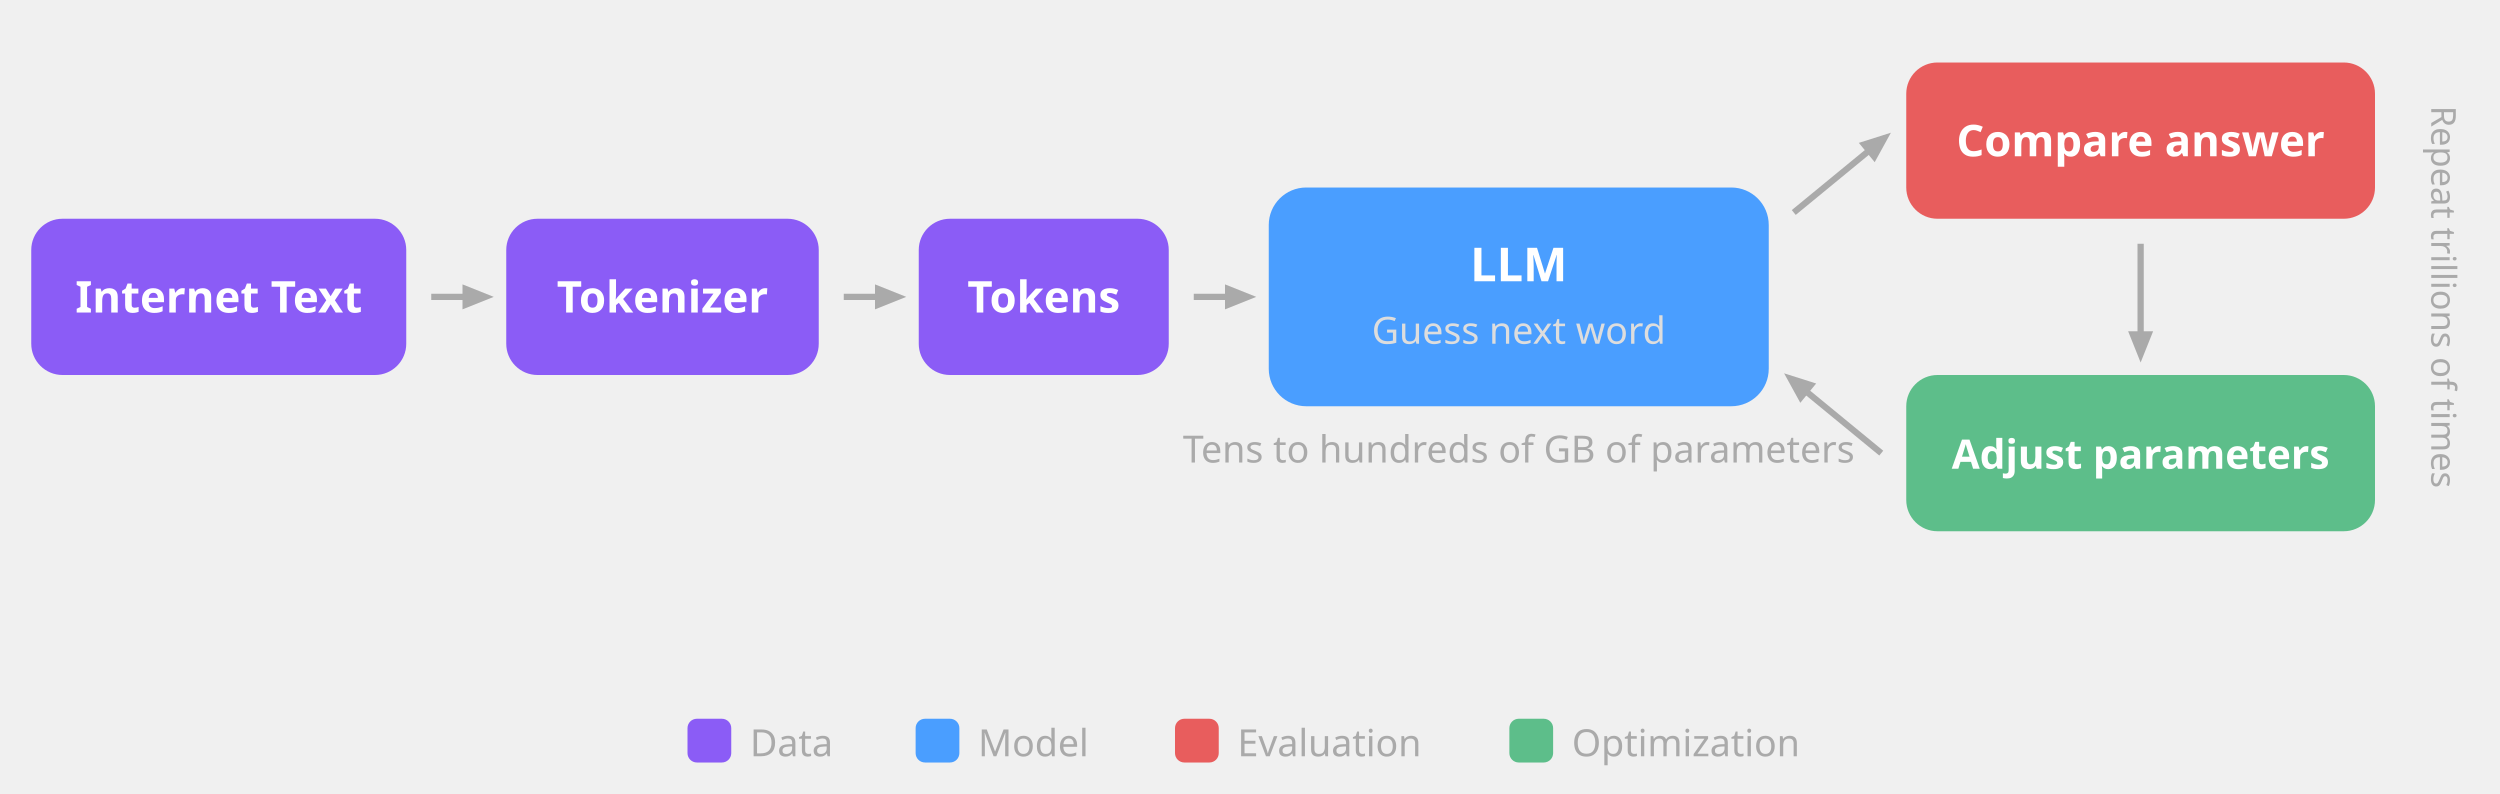
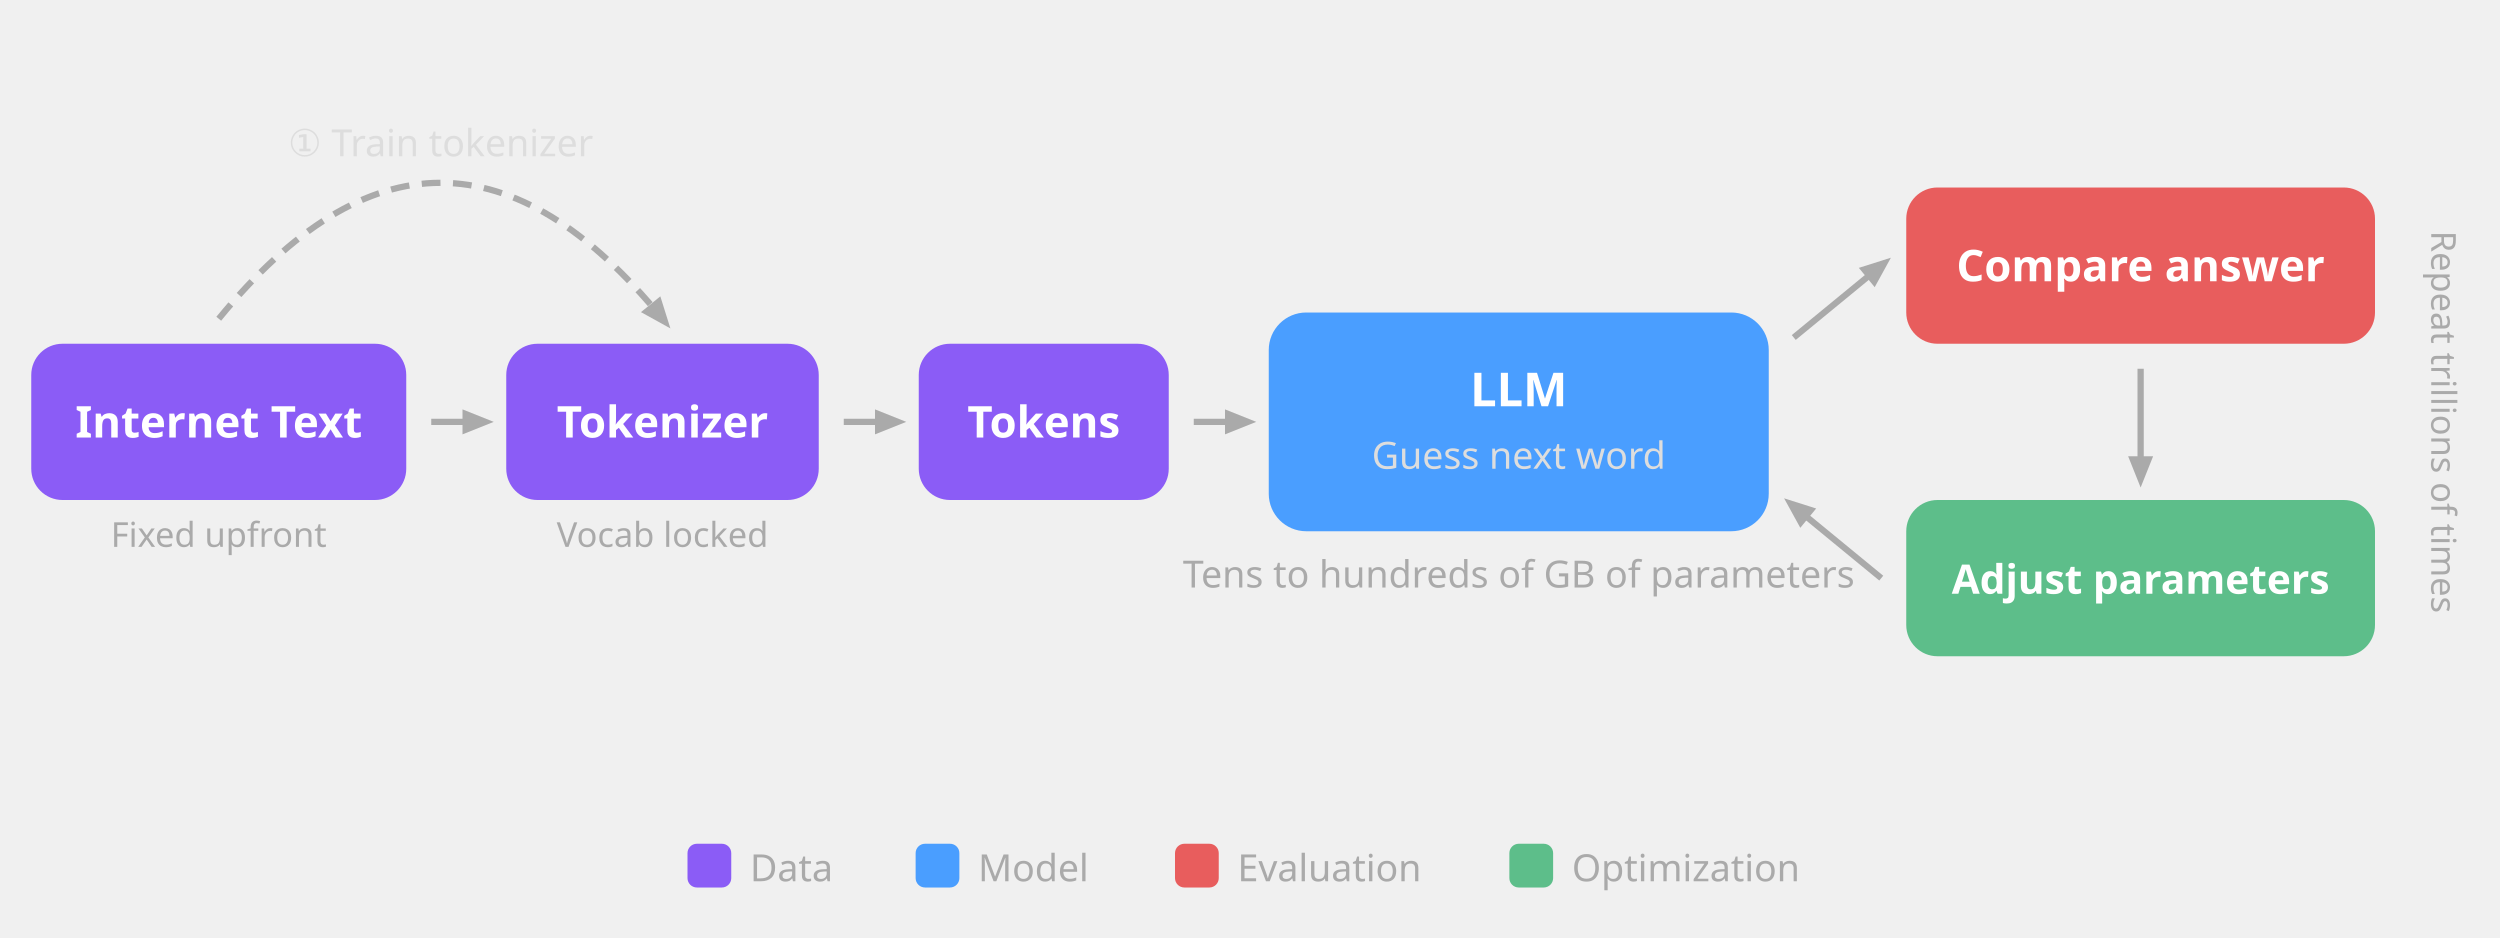
- <svg xmlns="http://www.w3.org/2000/svg" viewBox="0 0 800 254" font-family="sans-serif">
-   <rect x="10" y="70" width="120" height="50" rx="10" fill="#8b5cf6" />
-   <text x="70" y="100" text-anchor="middle" fill="#fff" font-size="14" font-weight="bold">Internet Text</text>
-   <line x1="138" y1="95" x2="154" y2="95" stroke="#aaa" stroke-width="2" marker-end="url(#a)" />
-   <rect x="162" y="70" width="100" height="50" rx="10" fill="#8b5cf6" />
-   <text x="212" y="100" text-anchor="middle" fill="#fff" font-size="14" font-weight="bold">Tokenizer</text>
-   <line x1="270" y1="95" x2="286" y2="95" stroke="#aaa" stroke-width="2" marker-end="url(#a)" />
-   <rect x="294" y="70" width="80" height="50" rx="10" fill="#8b5cf6" />
-   <text x="334" y="100" text-anchor="middle" fill="#fff" font-size="14" font-weight="bold">Tokens</text>
-   <line x1="382" y1="95" x2="398" y2="95" stroke="#aaa" stroke-width="2" marker-end="url(#a)" />
-   <rect x="406" y="60" width="160" height="70" rx="12" fill="#4a9eff" />
-   <text x="486" y="90" text-anchor="middle" fill="#fff" font-size="15" font-weight="bold">LLM</text>
-   <text x="486" y="110" text-anchor="middle" fill="#ddd" font-size="12">Guess next word</text>
-   <rect x="610" y="20" width="150" height="50" rx="10" fill="#e85d5d" />
-   <text x="685" y="50" text-anchor="middle" fill="#fff" font-size="14" font-weight="bold">Compare answer</text>
-   <rect x="610" y="120" width="150" height="50" rx="10" fill="#5dbe8a" />
-   <text x="685" y="150" text-anchor="middle" fill="#fff" font-size="13" font-weight="bold">Adjust parameters</text>
-   <line x1="574" y1="68" x2="602" y2="45" stroke="#aaa" stroke-width="2" marker-end="url(#a)" />
-   <line x1="685" y1="78" x2="685" y2="112" stroke="#aaa" stroke-width="2" marker-end="url(#a)" />
-   <line x1="602" y1="145" x2="574" y2="122" stroke="#aaa" stroke-width="2" marker-end="url(#a)" />
-   <text x="778" y="95" text-anchor="middle" fill="#aaa" font-size="11" transform="rotate(90,778,95)">Repeat trillions of times</text>
-   <text x="486" y="148" text-anchor="middle" fill="#aaa" font-size="12">Tens to hundreds of GB of parameters</text>
-   <rect x="220" y="230" width="14" height="14" rx="3" fill="#8b5cf6" />
-   <text x="240" y="242" fill="#aaa" font-size="12">Data</text>
-   <rect x="293" y="230" width="14" height="14" rx="3" fill="#4a9eff" />
-   <text x="313" y="242" fill="#aaa" font-size="12">Model</text>
-   <rect x="376" y="230" width="14" height="14" rx="3" fill="#e85d5d" />
-   <text x="396" y="242" fill="#aaa" font-size="12">Evaluation</text>
-   <rect x="483" y="230" width="14" height="14" rx="3" fill="#5dbe8a" />
-   <text x="503" y="242" fill="#aaa" font-size="12">Optimization</text>
+ <svg xmlns="http://www.w3.org/2000/svg" viewBox="0 0 800 300" font-family="sans-serif">
+   <path d="M70,102 Q141,15 212,102" fill="none" stroke="#aaa" stroke-width="2" stroke-dasharray="6,4" marker-end="url(#a)" />
+   <text x="141" y="50" text-anchor="middle" fill="#ddd" font-size="12">① Train tokenizer</text>
+   <rect x="10" y="110" width="120" height="50" rx="10" fill="#8b5cf6" />
+   <text x="70" y="140" text-anchor="middle" fill="#fff" font-size="14" font-weight="bold">Internet Text</text>
+   <text x="70" y="175" text-anchor="middle" fill="#aaa" font-size="11">Fixed upfront</text>
+   <line x1="138" y1="135" x2="154" y2="135" stroke="#aaa" stroke-width="2" marker-end="url(#a)" />
+   <rect x="162" y="110" width="100" height="50" rx="10" fill="#8b5cf6" />
+   <text x="212" y="140" text-anchor="middle" fill="#fff" font-size="14" font-weight="bold">Tokenizer</text>
+   <text x="212" y="175" text-anchor="middle" fill="#aaa" font-size="11">Vocab locked</text>
+   <line x1="270" y1="135" x2="286" y2="135" stroke="#aaa" stroke-width="2" marker-end="url(#a)" />
+   <rect x="294" y="110" width="80" height="50" rx="10" fill="#8b5cf6" />
+   <text x="334" y="140" text-anchor="middle" fill="#fff" font-size="14" font-weight="bold">Tokens</text>
+   <line x1="382" y1="135" x2="398" y2="135" stroke="#aaa" stroke-width="2" marker-end="url(#a)" />
+   <rect x="406" y="100" width="160" height="70" rx="12" fill="#4a9eff" />
+   <text x="486" y="130" text-anchor="middle" fill="#fff" font-size="15" font-weight="bold">LLM</text>
+   <text x="486" y="150" text-anchor="middle" fill="#ddd" font-size="12">Guess next word</text>
+   <rect x="610" y="60" width="150" height="50" rx="10" fill="#e85d5d" />
+   <text x="685" y="90" text-anchor="middle" fill="#fff" font-size="14" font-weight="bold">Compare answer</text>
+   <rect x="610" y="160" width="150" height="50" rx="10" fill="#5dbe8a" />
+   <text x="685" y="190" text-anchor="middle" fill="#fff" font-size="13" font-weight="bold">Adjust parameters</text>
+   <line x1="574" y1="108" x2="602" y2="85" stroke="#aaa" stroke-width="2" marker-end="url(#a)" />
+   <line x1="685" y1="118" x2="685" y2="152" stroke="#aaa" stroke-width="2" marker-end="url(#a)" />
+   <line x1="602" y1="185" x2="574" y2="162" stroke="#aaa" stroke-width="2" marker-end="url(#a)" />
+   <text x="778" y="135" text-anchor="middle" fill="#aaa" font-size="11" transform="rotate(90,778,135)">Repeat trillions of times</text>
+   <text x="486" y="188" text-anchor="middle" fill="#aaa" font-size="12">Tens to hundreds of GB of parameters</text>
+   <rect x="220" y="270" width="14" height="14" rx="3" fill="#8b5cf6" />
+   <text x="240" y="282" fill="#aaa" font-size="12">Data</text>
+   <rect x="293" y="270" width="14" height="14" rx="3" fill="#4a9eff" />
+   <text x="313" y="282" fill="#aaa" font-size="12">Model</text>
+   <rect x="376" y="270" width="14" height="14" rx="3" fill="#e85d5d" />
+   <text x="396" y="282" fill="#aaa" font-size="12">Evaluation</text>
+   <rect x="483" y="270" width="14" height="14" rx="3" fill="#5dbe8a" />
+   <text x="503" y="282" fill="#aaa" font-size="12">Optimization</text>
  <defs>
    <marker id="a" markerWidth="10" markerHeight="8" refX="6" refY="4" orient="auto" markerUnits="userSpaceOnUse">
      <path d="M0,0 L10,4 L0,8 Z" fill="#aaa" />
    </marker>
  </defs>
</svg>
